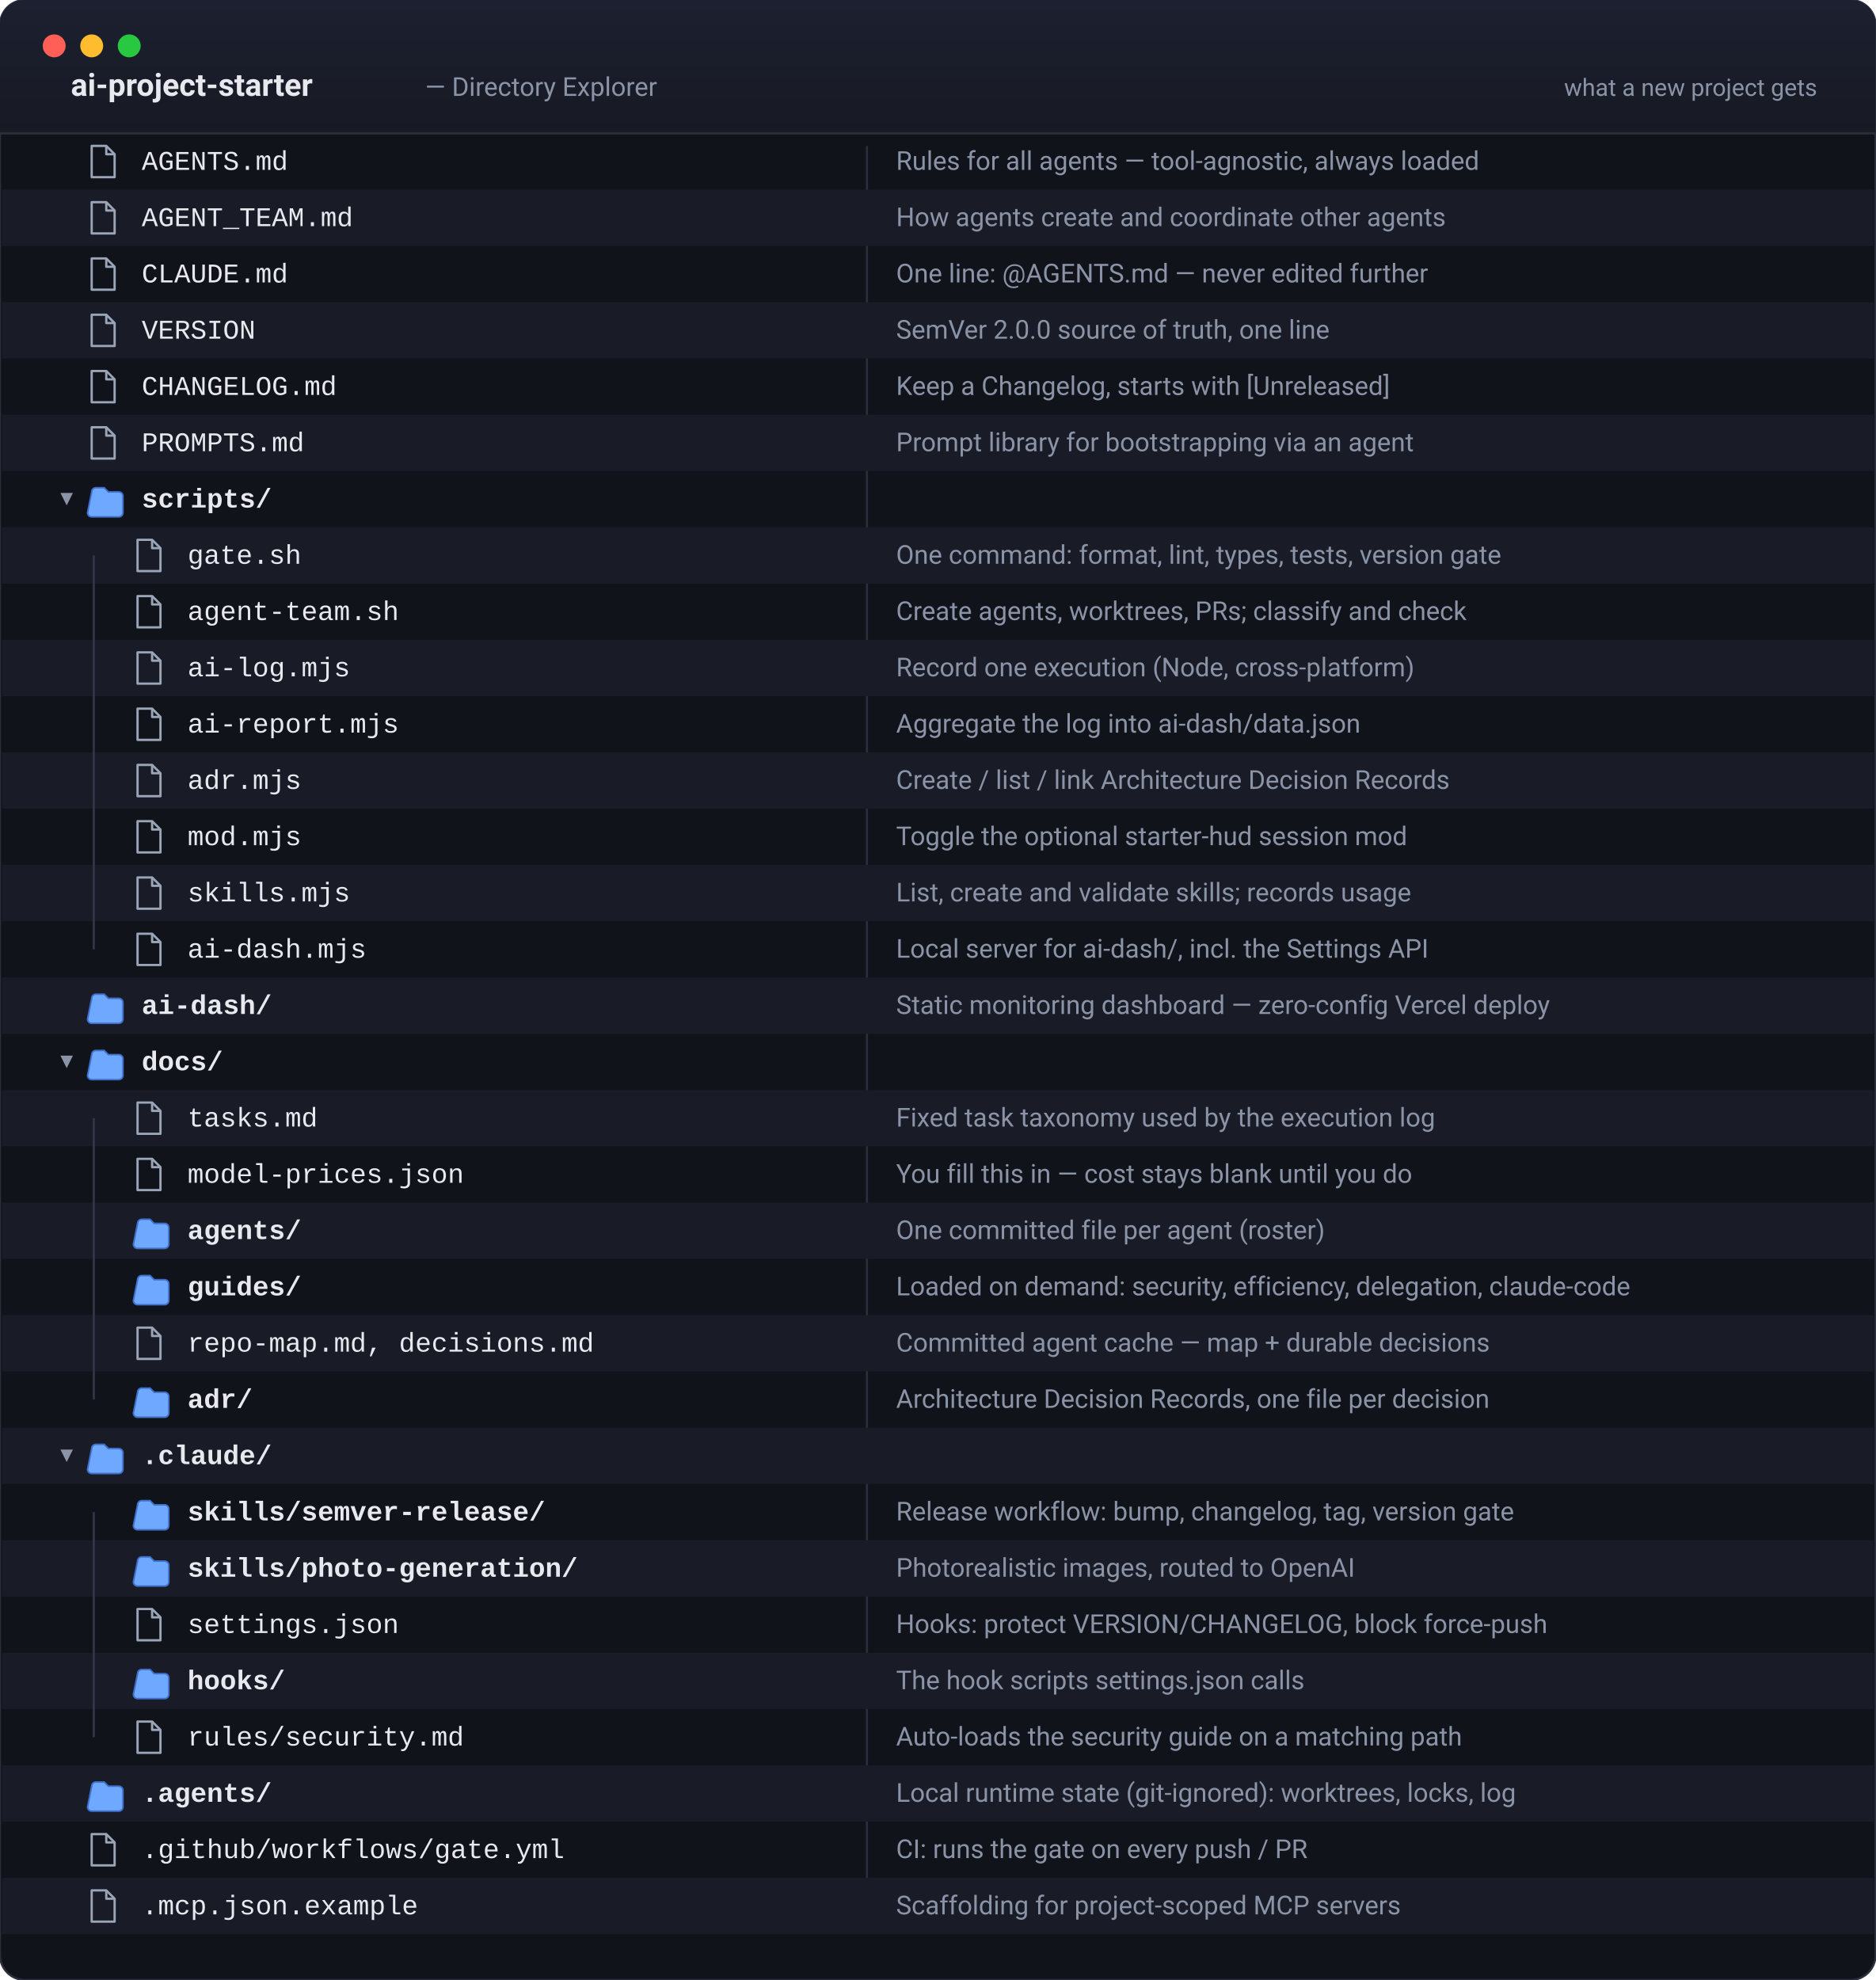
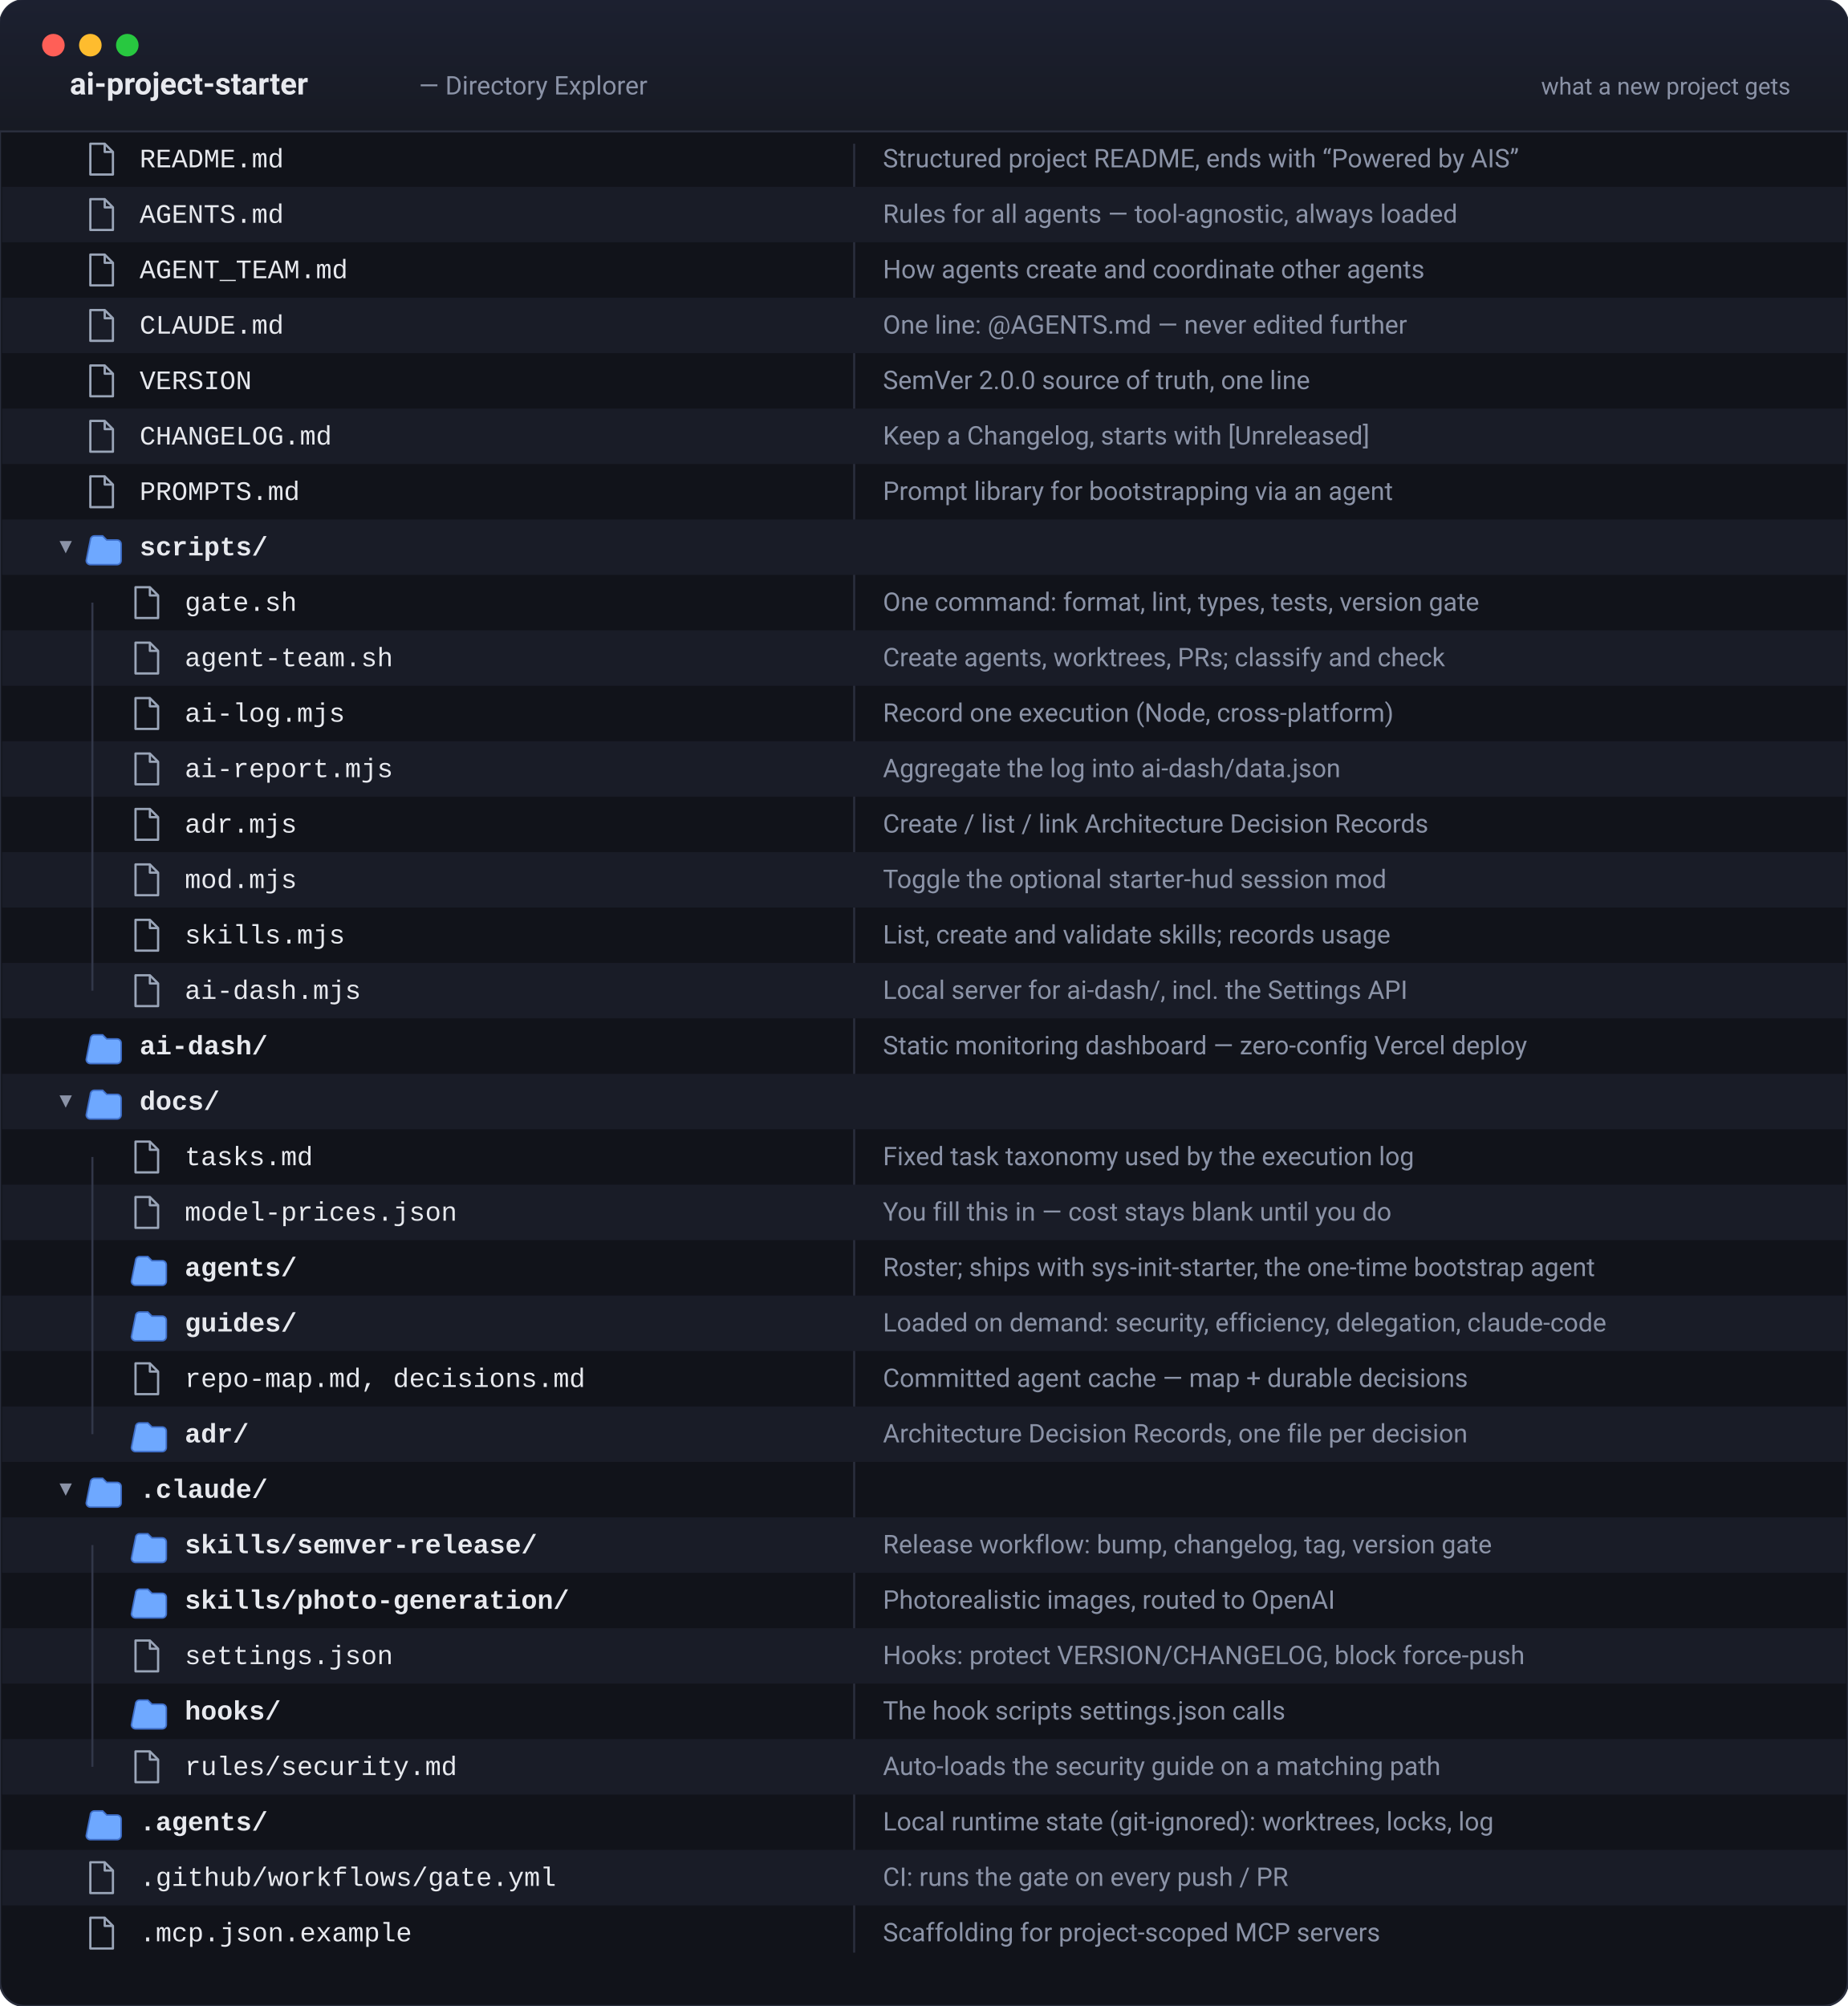
- <svg xmlns="http://www.w3.org/2000/svg" width="900" height="950" viewBox="0 0 900 950" font-family="-apple-system, 'Segoe UI', Roboto, Helvetica, Arial, sans-serif">
+ <svg xmlns="http://www.w3.org/2000/svg" width="900" height="977" viewBox="0 0 900 977" font-family="-apple-system, 'Segoe UI', Roboto, Helvetica, Arial, sans-serif">
  <defs>
    <linearGradient id="hdr" x1="0" y1="0" x2="0" y2="1">
      <stop offset="0" stop-color="#1c2030" />
      <stop offset="1" stop-color="#171a23" />
    </linearGradient>
  </defs>
-   <rect x="0" y="0" width="900" height="950" rx="12" fill="#11131a" />
-   <rect x="0" y="0" width="900" height="950" rx="12" fill="none" stroke="#2a2e3d" stroke-width="1" />
+   <rect x="0" y="0" width="900" height="977" rx="12" fill="#11131a" />
+   <rect x="0" y="0" width="900" height="977" rx="12" fill="none" stroke="#2a2e3d" stroke-width="1" />
  <path d="M0,12 a12,12 0 0 1 12,-12 h876 a12,12 0 0 1 12,12 v52 h-900 z" fill="url(#hdr)" />
  <line x1="0" y1="64" x2="900" y2="64" stroke="#2a2e3d" stroke-width="1" />
  <circle cx="26" cy="22" r="5.5" fill="#ff5f57" />
  <circle cx="44" cy="22" r="5.5" fill="#febc2e" />
  <circle cx="62" cy="22" r="5.5" fill="#28c840" />
  <text x="34" y="46" fill="#e7e9ee" font-size="15" font-weight="600">ai-project-starter</text>
  <text x="204" y="46" fill="#8b93a7" font-size="12.5">— Directory Explorer</text>
  <text x="872" y="46" fill="#8b93a7" font-size="11.5" text-anchor="end">what a new project gets</text>
-   <line x1="416" y1="70" x2="416" y2="924" stroke="#2a2e3d" stroke-width="1" />
+   <line x1="416" y1="70" x2="416" y2="951" stroke="#2a2e3d" stroke-width="1" />
  <rect x="1" y="91" width="898" height="27" fill="#191c27" />
  <rect x="1" y="145" width="898" height="27" fill="#191c27" />
  <rect x="1" y="199" width="898" height="27" fill="#191c27" />
  <rect x="1" y="253" width="898" height="27" fill="#191c27" />
  <rect x="1" y="307" width="898" height="27" fill="#191c27" />
  <rect x="1" y="361" width="898" height="27" fill="#191c27" />
  <rect x="1" y="415" width="898" height="27" fill="#191c27" />
  <rect x="1" y="469" width="898" height="27" fill="#191c27" />
  <rect x="1" y="523" width="898" height="27" fill="#191c27" />
  <rect x="1" y="577" width="898" height="27" fill="#191c27" />
  <rect x="1" y="631" width="898" height="27" fill="#191c27" />
  <rect x="1" y="685" width="898" height="27" fill="#191c27" />
  <rect x="1" y="739" width="898" height="27" fill="#191c27" />
  <rect x="1" y="793" width="898" height="27" fill="#191c27" />
  <rect x="1" y="847" width="898" height="27" fill="#191c27" />
  <rect x="1" y="901" width="898" height="27" fill="#191c27" />
-   <line x1="45" y1="266.5" x2="45" y2="455.5" stroke="#323749" stroke-width="1" />
-   <line x1="45" y1="536.5" x2="45" y2="671.5" stroke="#323749" stroke-width="1" />
-   <line x1="45" y1="725.5" x2="45" y2="833.5" stroke="#323749" stroke-width="1" />
+   <line x1="45" y1="293.5" x2="45" y2="482.5" stroke="#323749" stroke-width="1" />
+   <line x1="45" y1="563.5" x2="45" y2="698.5" stroke="#323749" stroke-width="1" />
+   <line x1="45" y1="752.5" x2="45" y2="860.5" stroke="#323749" stroke-width="1" />
  <path d="M44,70.0 h7 l4,4 v11 h-11 z" fill="none" stroke="#9aa5b8" stroke-width="1.1" stroke-linejoin="round" />
  <path d="M51,70.0 v4 h4" fill="none" stroke="#9aa5b8" stroke-width="1.1" stroke-linejoin="round" />
-   <text x="68" y="81.5" fill="#e7e9ee" font-size="13" font-weight="400" font-family="'SF Mono', 'Cascadia Code', Consolas, 'Courier New', monospace">AGENTS.md</text>
-   <text x="430" y="81.5" fill="#8b93a7" font-size="12.5">Rules for all agents — tool-agnostic, always loaded</text>
+   <text x="68" y="81.5" fill="#e7e9ee" font-size="13" font-weight="400" font-family="'SF Mono', 'Cascadia Code', Consolas, 'Courier New', monospace">README.md</text>
+   <text x="430" y="81.5" fill="#8b93a7" font-size="12.5">Structured project README, ends with “Powered by AIS”</text>
  <path d="M44,97.0 h7 l4,4 v11 h-11 z" fill="none" stroke="#9aa5b8" stroke-width="1.1" stroke-linejoin="round" />
  <path d="M51,97.0 v4 h4" fill="none" stroke="#9aa5b8" stroke-width="1.1" stroke-linejoin="round" />
-   <text x="68" y="108.5" fill="#e7e9ee" font-size="13" font-weight="400" font-family="'SF Mono', 'Cascadia Code', Consolas, 'Courier New', monospace">AGENT_TEAM.md</text>
-   <text x="430" y="108.5" fill="#8b93a7" font-size="12.5">How agents create and coordinate other agents</text>
+   <text x="68" y="108.5" fill="#e7e9ee" font-size="13" font-weight="400" font-family="'SF Mono', 'Cascadia Code', Consolas, 'Courier New', monospace">AGENTS.md</text>
+   <text x="430" y="108.5" fill="#8b93a7" font-size="12.5">Rules for all agents — tool-agnostic, always loaded</text>
  <path d="M44,124.0 h7 l4,4 v11 h-11 z" fill="none" stroke="#9aa5b8" stroke-width="1.1" stroke-linejoin="round" />
  <path d="M51,124.0 v4 h4" fill="none" stroke="#9aa5b8" stroke-width="1.1" stroke-linejoin="round" />
-   <text x="68" y="135.5" fill="#e7e9ee" font-size="13" font-weight="400" font-family="'SF Mono', 'Cascadia Code', Consolas, 'Courier New', monospace">CLAUDE.md</text>
-   <text x="430" y="135.5" fill="#8b93a7" font-size="12.5">One line: @AGENTS.md — never edited further</text>
+   <text x="68" y="135.5" fill="#e7e9ee" font-size="13" font-weight="400" font-family="'SF Mono', 'Cascadia Code', Consolas, 'Courier New', monospace">AGENT_TEAM.md</text>
+   <text x="430" y="135.5" fill="#8b93a7" font-size="12.5">How agents create and coordinate other agents</text>
  <path d="M44,151.0 h7 l4,4 v11 h-11 z" fill="none" stroke="#9aa5b8" stroke-width="1.1" stroke-linejoin="round" />
  <path d="M51,151.0 v4 h4" fill="none" stroke="#9aa5b8" stroke-width="1.1" stroke-linejoin="round" />
-   <text x="68" y="162.5" fill="#e7e9ee" font-size="13" font-weight="400" font-family="'SF Mono', 'Cascadia Code', Consolas, 'Courier New', monospace">VERSION</text>
-   <text x="430" y="162.5" fill="#8b93a7" font-size="12.5">SemVer 2.0.0 source of truth, one line</text>
+   <text x="68" y="162.5" fill="#e7e9ee" font-size="13" font-weight="400" font-family="'SF Mono', 'Cascadia Code', Consolas, 'Courier New', monospace">CLAUDE.md</text>
+   <text x="430" y="162.5" fill="#8b93a7" font-size="12.5">One line: @AGENTS.md — never edited further</text>
  <path d="M44,178.0 h7 l4,4 v11 h-11 z" fill="none" stroke="#9aa5b8" stroke-width="1.1" stroke-linejoin="round" />
  <path d="M51,178.0 v4 h4" fill="none" stroke="#9aa5b8" stroke-width="1.1" stroke-linejoin="round" />
-   <text x="68" y="189.5" fill="#e7e9ee" font-size="13" font-weight="400" font-family="'SF Mono', 'Cascadia Code', Consolas, 'Courier New', monospace">CHANGELOG.md</text>
-   <text x="430" y="189.5" fill="#8b93a7" font-size="12.5">Keep a Changelog, starts with [Unreleased]</text>
+   <text x="68" y="189.5" fill="#e7e9ee" font-size="13" font-weight="400" font-family="'SF Mono', 'Cascadia Code', Consolas, 'Courier New', monospace">VERSION</text>
+   <text x="430" y="189.5" fill="#8b93a7" font-size="12.5">SemVer 2.0.0 source of truth, one line</text>
  <path d="M44,205.0 h7 l4,4 v11 h-11 z" fill="none" stroke="#9aa5b8" stroke-width="1.1" stroke-linejoin="round" />
  <path d="M51,205.0 v4 h4" fill="none" stroke="#9aa5b8" stroke-width="1.1" stroke-linejoin="round" />
-   <text x="68" y="216.5" fill="#e7e9ee" font-size="13" font-weight="400" font-family="'SF Mono', 'Cascadia Code', Consolas, 'Courier New', monospace">PROMPTS.md</text>
-   <text x="430" y="216.5" fill="#8b93a7" font-size="12.5">Prompt library for bootstrapping via an agent</text>
-   <path d="M29,236.5 L35,236.5 L32,242.5 Z" fill="#8b93a7" />
-   <path d="M44,236.0 a2,2 0 0 1 2,-2 h4 l2,2 h5 a2,2 0 0 1 2,2 v8 a2,2 0 0 1 -2,2 h-13 a2,2 0 0 1 -2,-2 z" fill="#6ea8ff" stroke="#3f6fc9" stroke-width="0.75" />
-   <text x="68" y="243.5" fill="#e7e9ee" font-size="13" font-weight="600" font-family="'SF Mono', 'Cascadia Code', Consolas, 'Courier New', monospace">scripts/</text>
-   <path d="M66,259.0 h7 l4,4 v11 h-11 z" fill="none" stroke="#9aa5b8" stroke-width="1.1" stroke-linejoin="round" />
-   <path d="M73,259.0 v4 h4" fill="none" stroke="#9aa5b8" stroke-width="1.1" stroke-linejoin="round" />
-   <text x="90" y="270.5" fill="#e7e9ee" font-size="13" font-weight="400" font-family="'SF Mono', 'Cascadia Code', Consolas, 'Courier New', monospace">gate.sh</text>
-   <text x="430" y="270.5" fill="#8b93a7" font-size="12.5">One command: format, lint, types, tests, version gate</text>
+   <text x="68" y="216.5" fill="#e7e9ee" font-size="13" font-weight="400" font-family="'SF Mono', 'Cascadia Code', Consolas, 'Courier New', monospace">CHANGELOG.md</text>
+   <text x="430" y="216.5" fill="#8b93a7" font-size="12.5">Keep a Changelog, starts with [Unreleased]</text>
+   <path d="M44,232.0 h7 l4,4 v11 h-11 z" fill="none" stroke="#9aa5b8" stroke-width="1.1" stroke-linejoin="round" />
+   <path d="M51,232.0 v4 h4" fill="none" stroke="#9aa5b8" stroke-width="1.1" stroke-linejoin="round" />
+   <text x="68" y="243.5" fill="#e7e9ee" font-size="13" font-weight="400" font-family="'SF Mono', 'Cascadia Code', Consolas, 'Courier New', monospace">PROMPTS.md</text>
+   <text x="430" y="243.5" fill="#8b93a7" font-size="12.5">Prompt library for bootstrapping via an agent</text>
+   <path d="M29,263.5 L35,263.5 L32,269.5 Z" fill="#8b93a7" />
+   <path d="M44,263.0 a2,2 0 0 1 2,-2 h4 l2,2 h5 a2,2 0 0 1 2,2 v8 a2,2 0 0 1 -2,2 h-13 a2,2 0 0 1 -2,-2 z" fill="#6ea8ff" stroke="#3f6fc9" stroke-width="0.75" />
+   <text x="68" y="270.5" fill="#e7e9ee" font-size="13" font-weight="600" font-family="'SF Mono', 'Cascadia Code', Consolas, 'Courier New', monospace">scripts/</text>
  <path d="M66,286.0 h7 l4,4 v11 h-11 z" fill="none" stroke="#9aa5b8" stroke-width="1.1" stroke-linejoin="round" />
  <path d="M73,286.0 v4 h4" fill="none" stroke="#9aa5b8" stroke-width="1.1" stroke-linejoin="round" />
-   <text x="90" y="297.5" fill="#e7e9ee" font-size="13" font-weight="400" font-family="'SF Mono', 'Cascadia Code', Consolas, 'Courier New', monospace">agent-team.sh</text>
-   <text x="430" y="297.5" fill="#8b93a7" font-size="12.5">Create agents, worktrees, PRs; classify and check</text>
+   <text x="90" y="297.5" fill="#e7e9ee" font-size="13" font-weight="400" font-family="'SF Mono', 'Cascadia Code', Consolas, 'Courier New', monospace">gate.sh</text>
+   <text x="430" y="297.5" fill="#8b93a7" font-size="12.5">One command: format, lint, types, tests, version gate</text>
  <path d="M66,313.0 h7 l4,4 v11 h-11 z" fill="none" stroke="#9aa5b8" stroke-width="1.1" stroke-linejoin="round" />
  <path d="M73,313.0 v4 h4" fill="none" stroke="#9aa5b8" stroke-width="1.1" stroke-linejoin="round" />
-   <text x="90" y="324.5" fill="#e7e9ee" font-size="13" font-weight="400" font-family="'SF Mono', 'Cascadia Code', Consolas, 'Courier New', monospace">ai-log.mjs</text>
-   <text x="430" y="324.5" fill="#8b93a7" font-size="12.5">Record one execution (Node, cross-platform)</text>
+   <text x="90" y="324.5" fill="#e7e9ee" font-size="13" font-weight="400" font-family="'SF Mono', 'Cascadia Code', Consolas, 'Courier New', monospace">agent-team.sh</text>
+   <text x="430" y="324.5" fill="#8b93a7" font-size="12.5">Create agents, worktrees, PRs; classify and check</text>
  <path d="M66,340.0 h7 l4,4 v11 h-11 z" fill="none" stroke="#9aa5b8" stroke-width="1.1" stroke-linejoin="round" />
  <path d="M73,340.0 v4 h4" fill="none" stroke="#9aa5b8" stroke-width="1.1" stroke-linejoin="round" />
-   <text x="90" y="351.5" fill="#e7e9ee" font-size="13" font-weight="400" font-family="'SF Mono', 'Cascadia Code', Consolas, 'Courier New', monospace">ai-report.mjs</text>
-   <text x="430" y="351.5" fill="#8b93a7" font-size="12.5">Aggregate the log into ai-dash/data.json</text>
+   <text x="90" y="351.5" fill="#e7e9ee" font-size="13" font-weight="400" font-family="'SF Mono', 'Cascadia Code', Consolas, 'Courier New', monospace">ai-log.mjs</text>
+   <text x="430" y="351.5" fill="#8b93a7" font-size="12.5">Record one execution (Node, cross-platform)</text>
  <path d="M66,367.0 h7 l4,4 v11 h-11 z" fill="none" stroke="#9aa5b8" stroke-width="1.1" stroke-linejoin="round" />
  <path d="M73,367.0 v4 h4" fill="none" stroke="#9aa5b8" stroke-width="1.1" stroke-linejoin="round" />
-   <text x="90" y="378.5" fill="#e7e9ee" font-size="13" font-weight="400" font-family="'SF Mono', 'Cascadia Code', Consolas, 'Courier New', monospace">adr.mjs</text>
-   <text x="430" y="378.5" fill="#8b93a7" font-size="12.5">Create / list / link Architecture Decision Records</text>
+   <text x="90" y="378.5" fill="#e7e9ee" font-size="13" font-weight="400" font-family="'SF Mono', 'Cascadia Code', Consolas, 'Courier New', monospace">ai-report.mjs</text>
+   <text x="430" y="378.5" fill="#8b93a7" font-size="12.5">Aggregate the log into ai-dash/data.json</text>
  <path d="M66,394.0 h7 l4,4 v11 h-11 z" fill="none" stroke="#9aa5b8" stroke-width="1.1" stroke-linejoin="round" />
  <path d="M73,394.0 v4 h4" fill="none" stroke="#9aa5b8" stroke-width="1.1" stroke-linejoin="round" />
-   <text x="90" y="405.5" fill="#e7e9ee" font-size="13" font-weight="400" font-family="'SF Mono', 'Cascadia Code', Consolas, 'Courier New', monospace">mod.mjs</text>
-   <text x="430" y="405.5" fill="#8b93a7" font-size="12.5">Toggle the optional starter-hud session mod</text>
+   <text x="90" y="405.5" fill="#e7e9ee" font-size="13" font-weight="400" font-family="'SF Mono', 'Cascadia Code', Consolas, 'Courier New', monospace">adr.mjs</text>
+   <text x="430" y="405.5" fill="#8b93a7" font-size="12.5">Create / list / link Architecture Decision Records</text>
  <path d="M66,421.0 h7 l4,4 v11 h-11 z" fill="none" stroke="#9aa5b8" stroke-width="1.1" stroke-linejoin="round" />
  <path d="M73,421.0 v4 h4" fill="none" stroke="#9aa5b8" stroke-width="1.1" stroke-linejoin="round" />
-   <text x="90" y="432.5" fill="#e7e9ee" font-size="13" font-weight="400" font-family="'SF Mono', 'Cascadia Code', Consolas, 'Courier New', monospace">skills.mjs</text>
-   <text x="430" y="432.5" fill="#8b93a7" font-size="12.5">List, create and validate skills; records usage</text>
+   <text x="90" y="432.5" fill="#e7e9ee" font-size="13" font-weight="400" font-family="'SF Mono', 'Cascadia Code', Consolas, 'Courier New', monospace">mod.mjs</text>
+   <text x="430" y="432.5" fill="#8b93a7" font-size="12.5">Toggle the optional starter-hud session mod</text>
  <path d="M66,448.0 h7 l4,4 v11 h-11 z" fill="none" stroke="#9aa5b8" stroke-width="1.1" stroke-linejoin="round" />
  <path d="M73,448.0 v4 h4" fill="none" stroke="#9aa5b8" stroke-width="1.1" stroke-linejoin="round" />
-   <text x="90" y="459.5" fill="#e7e9ee" font-size="13" font-weight="400" font-family="'SF Mono', 'Cascadia Code', Consolas, 'Courier New', monospace">ai-dash.mjs</text>
-   <text x="430" y="459.5" fill="#8b93a7" font-size="12.5">Local server for ai-dash/, incl. the Settings API</text>
-   <path d="M44,479.0 a2,2 0 0 1 2,-2 h4 l2,2 h5 a2,2 0 0 1 2,2 v8 a2,2 0 0 1 -2,2 h-13 a2,2 0 0 1 -2,-2 z" fill="#6ea8ff" stroke="#3f6fc9" stroke-width="0.75" />
-   <text x="68" y="486.5" fill="#e7e9ee" font-size="13" font-weight="600" font-family="'SF Mono', 'Cascadia Code', Consolas, 'Courier New', monospace">ai-dash/</text>
-   <text x="430" y="486.5" fill="#8b93a7" font-size="12.5">Static monitoring dashboard — zero-config Vercel deploy</text>
-   <path d="M29,506.5 L35,506.5 L32,512.5 Z" fill="#8b93a7" />
+   <text x="90" y="459.5" fill="#e7e9ee" font-size="13" font-weight="400" font-family="'SF Mono', 'Cascadia Code', Consolas, 'Courier New', monospace">skills.mjs</text>
+   <text x="430" y="459.5" fill="#8b93a7" font-size="12.5">List, create and validate skills; records usage</text>
+   <path d="M66,475.0 h7 l4,4 v11 h-11 z" fill="none" stroke="#9aa5b8" stroke-width="1.1" stroke-linejoin="round" />
+   <path d="M73,475.0 v4 h4" fill="none" stroke="#9aa5b8" stroke-width="1.1" stroke-linejoin="round" />
+   <text x="90" y="486.5" fill="#e7e9ee" font-size="13" font-weight="400" font-family="'SF Mono', 'Cascadia Code', Consolas, 'Courier New', monospace">ai-dash.mjs</text>
+   <text x="430" y="486.5" fill="#8b93a7" font-size="12.5">Local server for ai-dash/, incl. the Settings API</text>
  <path d="M44,506.0 a2,2 0 0 1 2,-2 h4 l2,2 h5 a2,2 0 0 1 2,2 v8 a2,2 0 0 1 -2,2 h-13 a2,2 0 0 1 -2,-2 z" fill="#6ea8ff" stroke="#3f6fc9" stroke-width="0.75" />
-   <text x="68" y="513.5" fill="#e7e9ee" font-size="13" font-weight="600" font-family="'SF Mono', 'Cascadia Code', Consolas, 'Courier New', monospace">docs/</text>
-   <path d="M66,529.0 h7 l4,4 v11 h-11 z" fill="none" stroke="#9aa5b8" stroke-width="1.1" stroke-linejoin="round" />
-   <path d="M73,529.0 v4 h4" fill="none" stroke="#9aa5b8" stroke-width="1.1" stroke-linejoin="round" />
-   <text x="90" y="540.5" fill="#e7e9ee" font-size="13" font-weight="400" font-family="'SF Mono', 'Cascadia Code', Consolas, 'Courier New', monospace">tasks.md</text>
-   <text x="430" y="540.5" fill="#8b93a7" font-size="12.5">Fixed task taxonomy used by the execution log</text>
+   <text x="68" y="513.5" fill="#e7e9ee" font-size="13" font-weight="600" font-family="'SF Mono', 'Cascadia Code', Consolas, 'Courier New', monospace">ai-dash/</text>
+   <text x="430" y="513.5" fill="#8b93a7" font-size="12.5">Static monitoring dashboard — zero-config Vercel deploy</text>
+   <path d="M29,533.5 L35,533.5 L32,539.5 Z" fill="#8b93a7" />
+   <path d="M44,533.0 a2,2 0 0 1 2,-2 h4 l2,2 h5 a2,2 0 0 1 2,2 v8 a2,2 0 0 1 -2,2 h-13 a2,2 0 0 1 -2,-2 z" fill="#6ea8ff" stroke="#3f6fc9" stroke-width="0.75" />
+   <text x="68" y="540.5" fill="#e7e9ee" font-size="13" font-weight="600" font-family="'SF Mono', 'Cascadia Code', Consolas, 'Courier New', monospace">docs/</text>
  <path d="M66,556.0 h7 l4,4 v11 h-11 z" fill="none" stroke="#9aa5b8" stroke-width="1.1" stroke-linejoin="round" />
  <path d="M73,556.0 v4 h4" fill="none" stroke="#9aa5b8" stroke-width="1.1" stroke-linejoin="round" />
-   <text x="90" y="567.5" fill="#e7e9ee" font-size="13" font-weight="400" font-family="'SF Mono', 'Cascadia Code', Consolas, 'Courier New', monospace">model-prices.json</text>
-   <text x="430" y="567.5" fill="#8b93a7" font-size="12.5">You fill this in — cost stays blank until you do</text>
-   <path d="M66,587.0 a2,2 0 0 1 2,-2 h4 l2,2 h5 a2,2 0 0 1 2,2 v8 a2,2 0 0 1 -2,2 h-13 a2,2 0 0 1 -2,-2 z" fill="#6ea8ff" stroke="#3f6fc9" stroke-width="0.75" />
-   <text x="90" y="594.5" fill="#e7e9ee" font-size="13" font-weight="600" font-family="'SF Mono', 'Cascadia Code', Consolas, 'Courier New', monospace">agents/</text>
-   <text x="430" y="594.5" fill="#8b93a7" font-size="12.5">One committed file per agent (roster)</text>
+   <text x="90" y="567.5" fill="#e7e9ee" font-size="13" font-weight="400" font-family="'SF Mono', 'Cascadia Code', Consolas, 'Courier New', monospace">tasks.md</text>
+   <text x="430" y="567.5" fill="#8b93a7" font-size="12.5">Fixed task taxonomy used by the execution log</text>
+   <path d="M66,583.0 h7 l4,4 v11 h-11 z" fill="none" stroke="#9aa5b8" stroke-width="1.1" stroke-linejoin="round" />
+   <path d="M73,583.0 v4 h4" fill="none" stroke="#9aa5b8" stroke-width="1.1" stroke-linejoin="round" />
+   <text x="90" y="594.5" fill="#e7e9ee" font-size="13" font-weight="400" font-family="'SF Mono', 'Cascadia Code', Consolas, 'Courier New', monospace">model-prices.json</text>
+   <text x="430" y="594.5" fill="#8b93a7" font-size="12.5">You fill this in — cost stays blank until you do</text>
  <path d="M66,614.0 a2,2 0 0 1 2,-2 h4 l2,2 h5 a2,2 0 0 1 2,2 v8 a2,2 0 0 1 -2,2 h-13 a2,2 0 0 1 -2,-2 z" fill="#6ea8ff" stroke="#3f6fc9" stroke-width="0.75" />
-   <text x="90" y="621.5" fill="#e7e9ee" font-size="13" font-weight="600" font-family="'SF Mono', 'Cascadia Code', Consolas, 'Courier New', monospace">guides/</text>
-   <text x="430" y="621.5" fill="#8b93a7" font-size="12.5">Loaded on demand: security, efficiency, delegation, claude-code</text>
-   <path d="M66,637.0 h7 l4,4 v11 h-11 z" fill="none" stroke="#9aa5b8" stroke-width="1.1" stroke-linejoin="round" />
-   <path d="M73,637.0 v4 h4" fill="none" stroke="#9aa5b8" stroke-width="1.1" stroke-linejoin="round" />
-   <text x="90" y="648.5" fill="#e7e9ee" font-size="13" font-weight="400" font-family="'SF Mono', 'Cascadia Code', Consolas, 'Courier New', monospace">repo-map.md, decisions.md</text>
-   <text x="430" y="648.5" fill="#8b93a7" font-size="12.5">Committed agent cache — map + durable decisions</text>
-   <path d="M66,668.0 a2,2 0 0 1 2,-2 h4 l2,2 h5 a2,2 0 0 1 2,2 v8 a2,2 0 0 1 -2,2 h-13 a2,2 0 0 1 -2,-2 z" fill="#6ea8ff" stroke="#3f6fc9" stroke-width="0.75" />
-   <text x="90" y="675.5" fill="#e7e9ee" font-size="13" font-weight="600" font-family="'SF Mono', 'Cascadia Code', Consolas, 'Courier New', monospace">adr/</text>
-   <text x="430" y="675.5" fill="#8b93a7" font-size="12.5">Architecture Decision Records, one file per decision</text>
-   <path d="M29,695.5 L35,695.5 L32,701.5 Z" fill="#8b93a7" />
-   <path d="M44,695.0 a2,2 0 0 1 2,-2 h4 l2,2 h5 a2,2 0 0 1 2,2 v8 a2,2 0 0 1 -2,2 h-13 a2,2 0 0 1 -2,-2 z" fill="#6ea8ff" stroke="#3f6fc9" stroke-width="0.75" />
-   <text x="68" y="702.5" fill="#e7e9ee" font-size="13" font-weight="600" font-family="'SF Mono', 'Cascadia Code', Consolas, 'Courier New', monospace">.claude/</text>
-   <path d="M66,722.0 a2,2 0 0 1 2,-2 h4 l2,2 h5 a2,2 0 0 1 2,2 v8 a2,2 0 0 1 -2,2 h-13 a2,2 0 0 1 -2,-2 z" fill="#6ea8ff" stroke="#3f6fc9" stroke-width="0.75" />
-   <text x="90" y="729.5" fill="#e7e9ee" font-size="13" font-weight="600" font-family="'SF Mono', 'Cascadia Code', Consolas, 'Courier New', monospace">skills/semver-release/</text>
-   <text x="430" y="729.5" fill="#8b93a7" font-size="12.5">Release workflow: bump, changelog, tag, version gate</text>
+   <text x="90" y="621.5" fill="#e7e9ee" font-size="13" font-weight="600" font-family="'SF Mono', 'Cascadia Code', Consolas, 'Courier New', monospace">agents/</text>
+   <text x="430" y="621.5" fill="#8b93a7" font-size="12.5">Roster; ships with sys-init-starter, the one-time bootstrap agent</text>
+   <path d="M66,641.0 a2,2 0 0 1 2,-2 h4 l2,2 h5 a2,2 0 0 1 2,2 v8 a2,2 0 0 1 -2,2 h-13 a2,2 0 0 1 -2,-2 z" fill="#6ea8ff" stroke="#3f6fc9" stroke-width="0.75" />
+   <text x="90" y="648.5" fill="#e7e9ee" font-size="13" font-weight="600" font-family="'SF Mono', 'Cascadia Code', Consolas, 'Courier New', monospace">guides/</text>
+   <text x="430" y="648.5" fill="#8b93a7" font-size="12.5">Loaded on demand: security, efficiency, delegation, claude-code</text>
+   <path d="M66,664.0 h7 l4,4 v11 h-11 z" fill="none" stroke="#9aa5b8" stroke-width="1.1" stroke-linejoin="round" />
+   <path d="M73,664.0 v4 h4" fill="none" stroke="#9aa5b8" stroke-width="1.1" stroke-linejoin="round" />
+   <text x="90" y="675.5" fill="#e7e9ee" font-size="13" font-weight="400" font-family="'SF Mono', 'Cascadia Code', Consolas, 'Courier New', monospace">repo-map.md, decisions.md</text>
+   <text x="430" y="675.5" fill="#8b93a7" font-size="12.5">Committed agent cache — map + durable decisions</text>
+   <path d="M66,695.0 a2,2 0 0 1 2,-2 h4 l2,2 h5 a2,2 0 0 1 2,2 v8 a2,2 0 0 1 -2,2 h-13 a2,2 0 0 1 -2,-2 z" fill="#6ea8ff" stroke="#3f6fc9" stroke-width="0.75" />
+   <text x="90" y="702.5" fill="#e7e9ee" font-size="13" font-weight="600" font-family="'SF Mono', 'Cascadia Code', Consolas, 'Courier New', monospace">adr/</text>
+   <text x="430" y="702.5" fill="#8b93a7" font-size="12.5">Architecture Decision Records, one file per decision</text>
+   <path d="M29,722.5 L35,722.5 L32,728.5 Z" fill="#8b93a7" />
+   <path d="M44,722.0 a2,2 0 0 1 2,-2 h4 l2,2 h5 a2,2 0 0 1 2,2 v8 a2,2 0 0 1 -2,2 h-13 a2,2 0 0 1 -2,-2 z" fill="#6ea8ff" stroke="#3f6fc9" stroke-width="0.75" />
+   <text x="68" y="729.5" fill="#e7e9ee" font-size="13" font-weight="600" font-family="'SF Mono', 'Cascadia Code', Consolas, 'Courier New', monospace">.claude/</text>
  <path d="M66,749.0 a2,2 0 0 1 2,-2 h4 l2,2 h5 a2,2 0 0 1 2,2 v8 a2,2 0 0 1 -2,2 h-13 a2,2 0 0 1 -2,-2 z" fill="#6ea8ff" stroke="#3f6fc9" stroke-width="0.75" />
-   <text x="90" y="756.5" fill="#e7e9ee" font-size="13" font-weight="600" font-family="'SF Mono', 'Cascadia Code', Consolas, 'Courier New', monospace">skills/photo-generation/</text>
-   <text x="430" y="756.5" fill="#8b93a7" font-size="12.5">Photorealistic images, routed to OpenAI</text>
-   <path d="M66,772.0 h7 l4,4 v11 h-11 z" fill="none" stroke="#9aa5b8" stroke-width="1.1" stroke-linejoin="round" />
-   <path d="M73,772.0 v4 h4" fill="none" stroke="#9aa5b8" stroke-width="1.1" stroke-linejoin="round" />
-   <text x="90" y="783.5" fill="#e7e9ee" font-size="13" font-weight="400" font-family="'SF Mono', 'Cascadia Code', Consolas, 'Courier New', monospace">settings.json</text>
-   <text x="430" y="783.5" fill="#8b93a7" font-size="12.5">Hooks: protect VERSION/CHANGELOG, block force-push</text>
-   <path d="M66,803.0 a2,2 0 0 1 2,-2 h4 l2,2 h5 a2,2 0 0 1 2,2 v8 a2,2 0 0 1 -2,2 h-13 a2,2 0 0 1 -2,-2 z" fill="#6ea8ff" stroke="#3f6fc9" stroke-width="0.75" />
-   <text x="90" y="810.5" fill="#e7e9ee" font-size="13" font-weight="600" font-family="'SF Mono', 'Cascadia Code', Consolas, 'Courier New', monospace">hooks/</text>
-   <text x="430" y="810.5" fill="#8b93a7" font-size="12.5">The hook scripts settings.json calls</text>
-   <path d="M66,826.0 h7 l4,4 v11 h-11 z" fill="none" stroke="#9aa5b8" stroke-width="1.1" stroke-linejoin="round" />
-   <path d="M73,826.0 v4 h4" fill="none" stroke="#9aa5b8" stroke-width="1.1" stroke-linejoin="round" />
-   <text x="90" y="837.5" fill="#e7e9ee" font-size="13" font-weight="400" font-family="'SF Mono', 'Cascadia Code', Consolas, 'Courier New', monospace">rules/security.md</text>
-   <text x="430" y="837.5" fill="#8b93a7" font-size="12.5">Auto-loads the security guide on a matching path</text>
-   <path d="M44,857.0 a2,2 0 0 1 2,-2 h4 l2,2 h5 a2,2 0 0 1 2,2 v8 a2,2 0 0 1 -2,2 h-13 a2,2 0 0 1 -2,-2 z" fill="#6ea8ff" stroke="#3f6fc9" stroke-width="0.75" />
-   <text x="68" y="864.5" fill="#e7e9ee" font-size="13" font-weight="600" font-family="'SF Mono', 'Cascadia Code', Consolas, 'Courier New', monospace">.agents/</text>
-   <text x="430" y="864.5" fill="#8b93a7" font-size="12.5">Local runtime state (git-ignored): worktrees, locks, log</text>
-   <path d="M44,880.0 h7 l4,4 v11 h-11 z" fill="none" stroke="#9aa5b8" stroke-width="1.1" stroke-linejoin="round" />
-   <path d="M51,880.0 v4 h4" fill="none" stroke="#9aa5b8" stroke-width="1.1" stroke-linejoin="round" />
-   <text x="68" y="891.5" fill="#e7e9ee" font-size="13" font-weight="400" font-family="'SF Mono', 'Cascadia Code', Consolas, 'Courier New', monospace">.github/workflows/gate.yml</text>
-   <text x="430" y="891.5" fill="#8b93a7" font-size="12.5">CI: runs the gate on every push / PR</text>
+   <text x="90" y="756.5" fill="#e7e9ee" font-size="13" font-weight="600" font-family="'SF Mono', 'Cascadia Code', Consolas, 'Courier New', monospace">skills/semver-release/</text>
+   <text x="430" y="756.5" fill="#8b93a7" font-size="12.5">Release workflow: bump, changelog, tag, version gate</text>
+   <path d="M66,776.0 a2,2 0 0 1 2,-2 h4 l2,2 h5 a2,2 0 0 1 2,2 v8 a2,2 0 0 1 -2,2 h-13 a2,2 0 0 1 -2,-2 z" fill="#6ea8ff" stroke="#3f6fc9" stroke-width="0.75" />
+   <text x="90" y="783.5" fill="#e7e9ee" font-size="13" font-weight="600" font-family="'SF Mono', 'Cascadia Code', Consolas, 'Courier New', monospace">skills/photo-generation/</text>
+   <text x="430" y="783.5" fill="#8b93a7" font-size="12.5">Photorealistic images, routed to OpenAI</text>
+   <path d="M66,799.0 h7 l4,4 v11 h-11 z" fill="none" stroke="#9aa5b8" stroke-width="1.1" stroke-linejoin="round" />
+   <path d="M73,799.0 v4 h4" fill="none" stroke="#9aa5b8" stroke-width="1.1" stroke-linejoin="round" />
+   <text x="90" y="810.5" fill="#e7e9ee" font-size="13" font-weight="400" font-family="'SF Mono', 'Cascadia Code', Consolas, 'Courier New', monospace">settings.json</text>
+   <text x="430" y="810.5" fill="#8b93a7" font-size="12.5">Hooks: protect VERSION/CHANGELOG, block force-push</text>
+   <path d="M66,830.0 a2,2 0 0 1 2,-2 h4 l2,2 h5 a2,2 0 0 1 2,2 v8 a2,2 0 0 1 -2,2 h-13 a2,2 0 0 1 -2,-2 z" fill="#6ea8ff" stroke="#3f6fc9" stroke-width="0.75" />
+   <text x="90" y="837.5" fill="#e7e9ee" font-size="13" font-weight="600" font-family="'SF Mono', 'Cascadia Code', Consolas, 'Courier New', monospace">hooks/</text>
+   <text x="430" y="837.5" fill="#8b93a7" font-size="12.5">The hook scripts settings.json calls</text>
+   <path d="M66,853.0 h7 l4,4 v11 h-11 z" fill="none" stroke="#9aa5b8" stroke-width="1.1" stroke-linejoin="round" />
+   <path d="M73,853.0 v4 h4" fill="none" stroke="#9aa5b8" stroke-width="1.1" stroke-linejoin="round" />
+   <text x="90" y="864.5" fill="#e7e9ee" font-size="13" font-weight="400" font-family="'SF Mono', 'Cascadia Code', Consolas, 'Courier New', monospace">rules/security.md</text>
+   <text x="430" y="864.5" fill="#8b93a7" font-size="12.5">Auto-loads the security guide on a matching path</text>
+   <path d="M44,884.0 a2,2 0 0 1 2,-2 h4 l2,2 h5 a2,2 0 0 1 2,2 v8 a2,2 0 0 1 -2,2 h-13 a2,2 0 0 1 -2,-2 z" fill="#6ea8ff" stroke="#3f6fc9" stroke-width="0.75" />
+   <text x="68" y="891.5" fill="#e7e9ee" font-size="13" font-weight="600" font-family="'SF Mono', 'Cascadia Code', Consolas, 'Courier New', monospace">.agents/</text>
+   <text x="430" y="891.5" fill="#8b93a7" font-size="12.5">Local runtime state (git-ignored): worktrees, locks, log</text>
  <path d="M44,907.0 h7 l4,4 v11 h-11 z" fill="none" stroke="#9aa5b8" stroke-width="1.1" stroke-linejoin="round" />
  <path d="M51,907.0 v4 h4" fill="none" stroke="#9aa5b8" stroke-width="1.1" stroke-linejoin="round" />
-   <text x="68" y="918.5" fill="#e7e9ee" font-size="13" font-weight="400" font-family="'SF Mono', 'Cascadia Code', Consolas, 'Courier New', monospace">.mcp.json.example</text>
-   <text x="430" y="918.5" fill="#8b93a7" font-size="12.5">Scaffolding for project-scoped MCP servers</text>
+   <text x="68" y="918.5" fill="#e7e9ee" font-size="13" font-weight="400" font-family="'SF Mono', 'Cascadia Code', Consolas, 'Courier New', monospace">.github/workflows/gate.yml</text>
+   <text x="430" y="918.5" fill="#8b93a7" font-size="12.5">CI: runs the gate on every push / PR</text>
+   <path d="M44,934.0 h7 l4,4 v11 h-11 z" fill="none" stroke="#9aa5b8" stroke-width="1.1" stroke-linejoin="round" />
+   <path d="M51,934.0 v4 h4" fill="none" stroke="#9aa5b8" stroke-width="1.1" stroke-linejoin="round" />
+   <text x="68" y="945.5" fill="#e7e9ee" font-size="13" font-weight="400" font-family="'SF Mono', 'Cascadia Code', Consolas, 'Courier New', monospace">.mcp.json.example</text>
+   <text x="430" y="945.5" fill="#8b93a7" font-size="12.5">Scaffolding for project-scoped MCP servers</text>
</svg>
